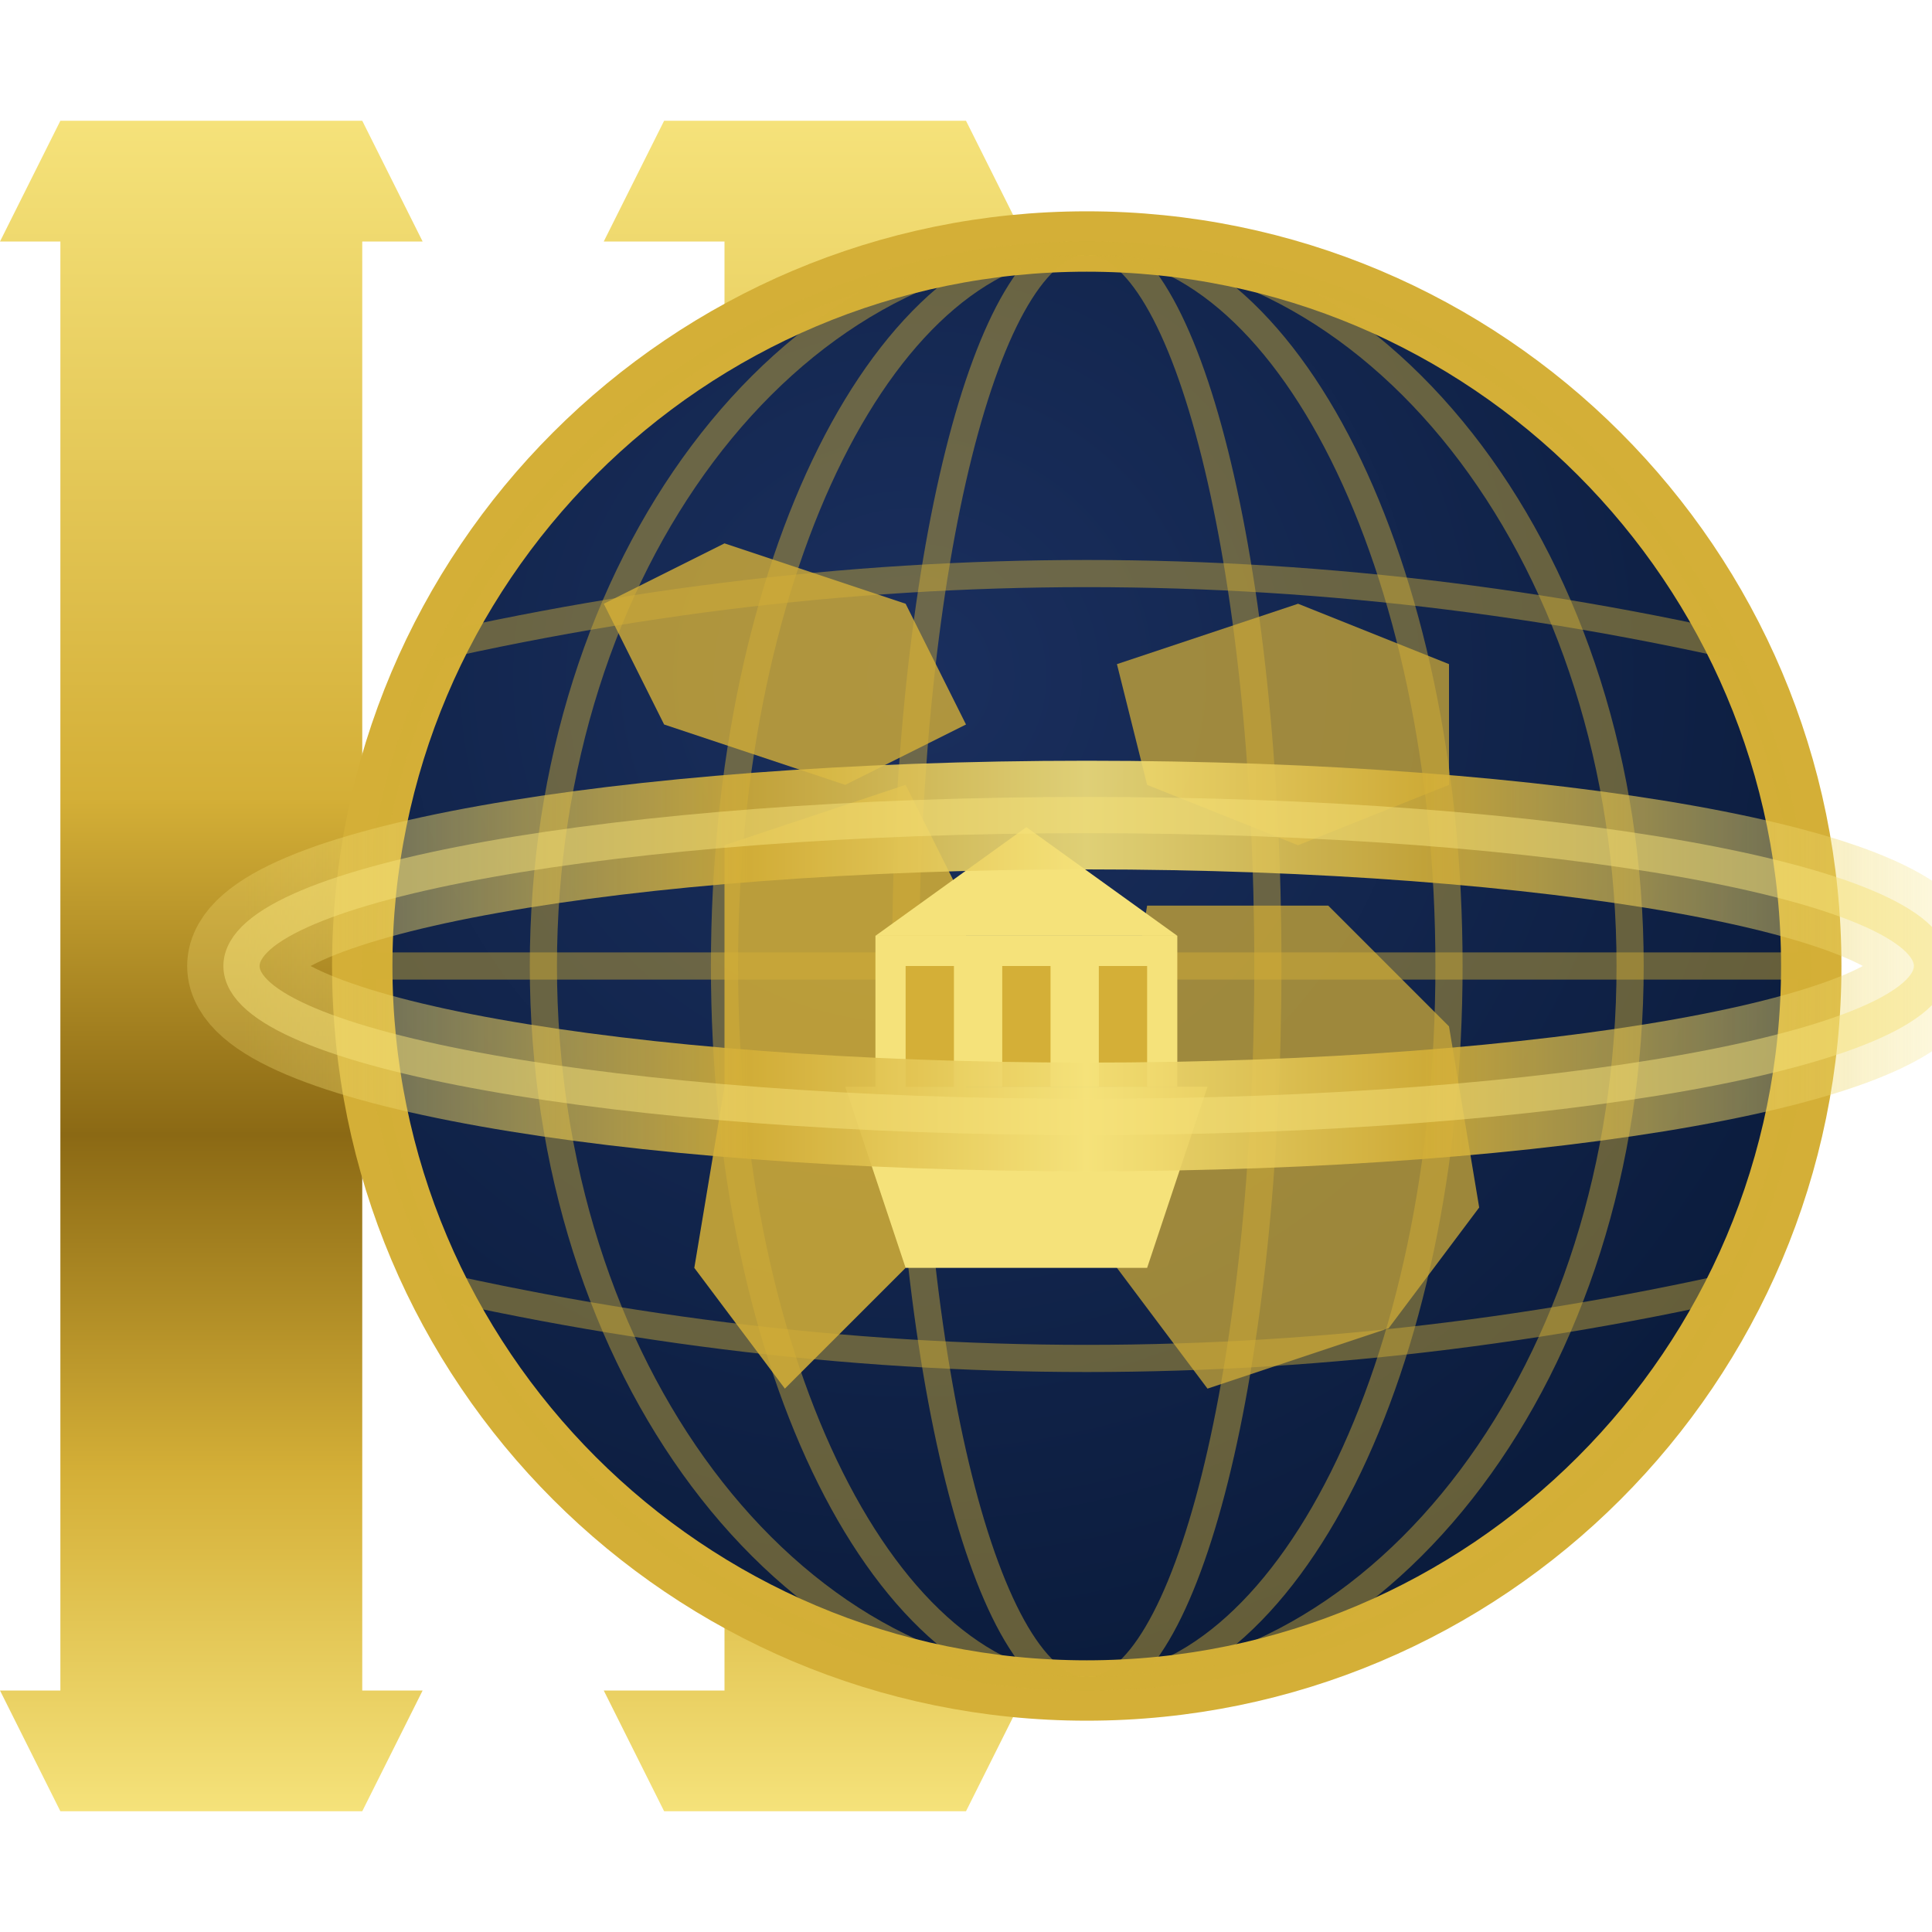
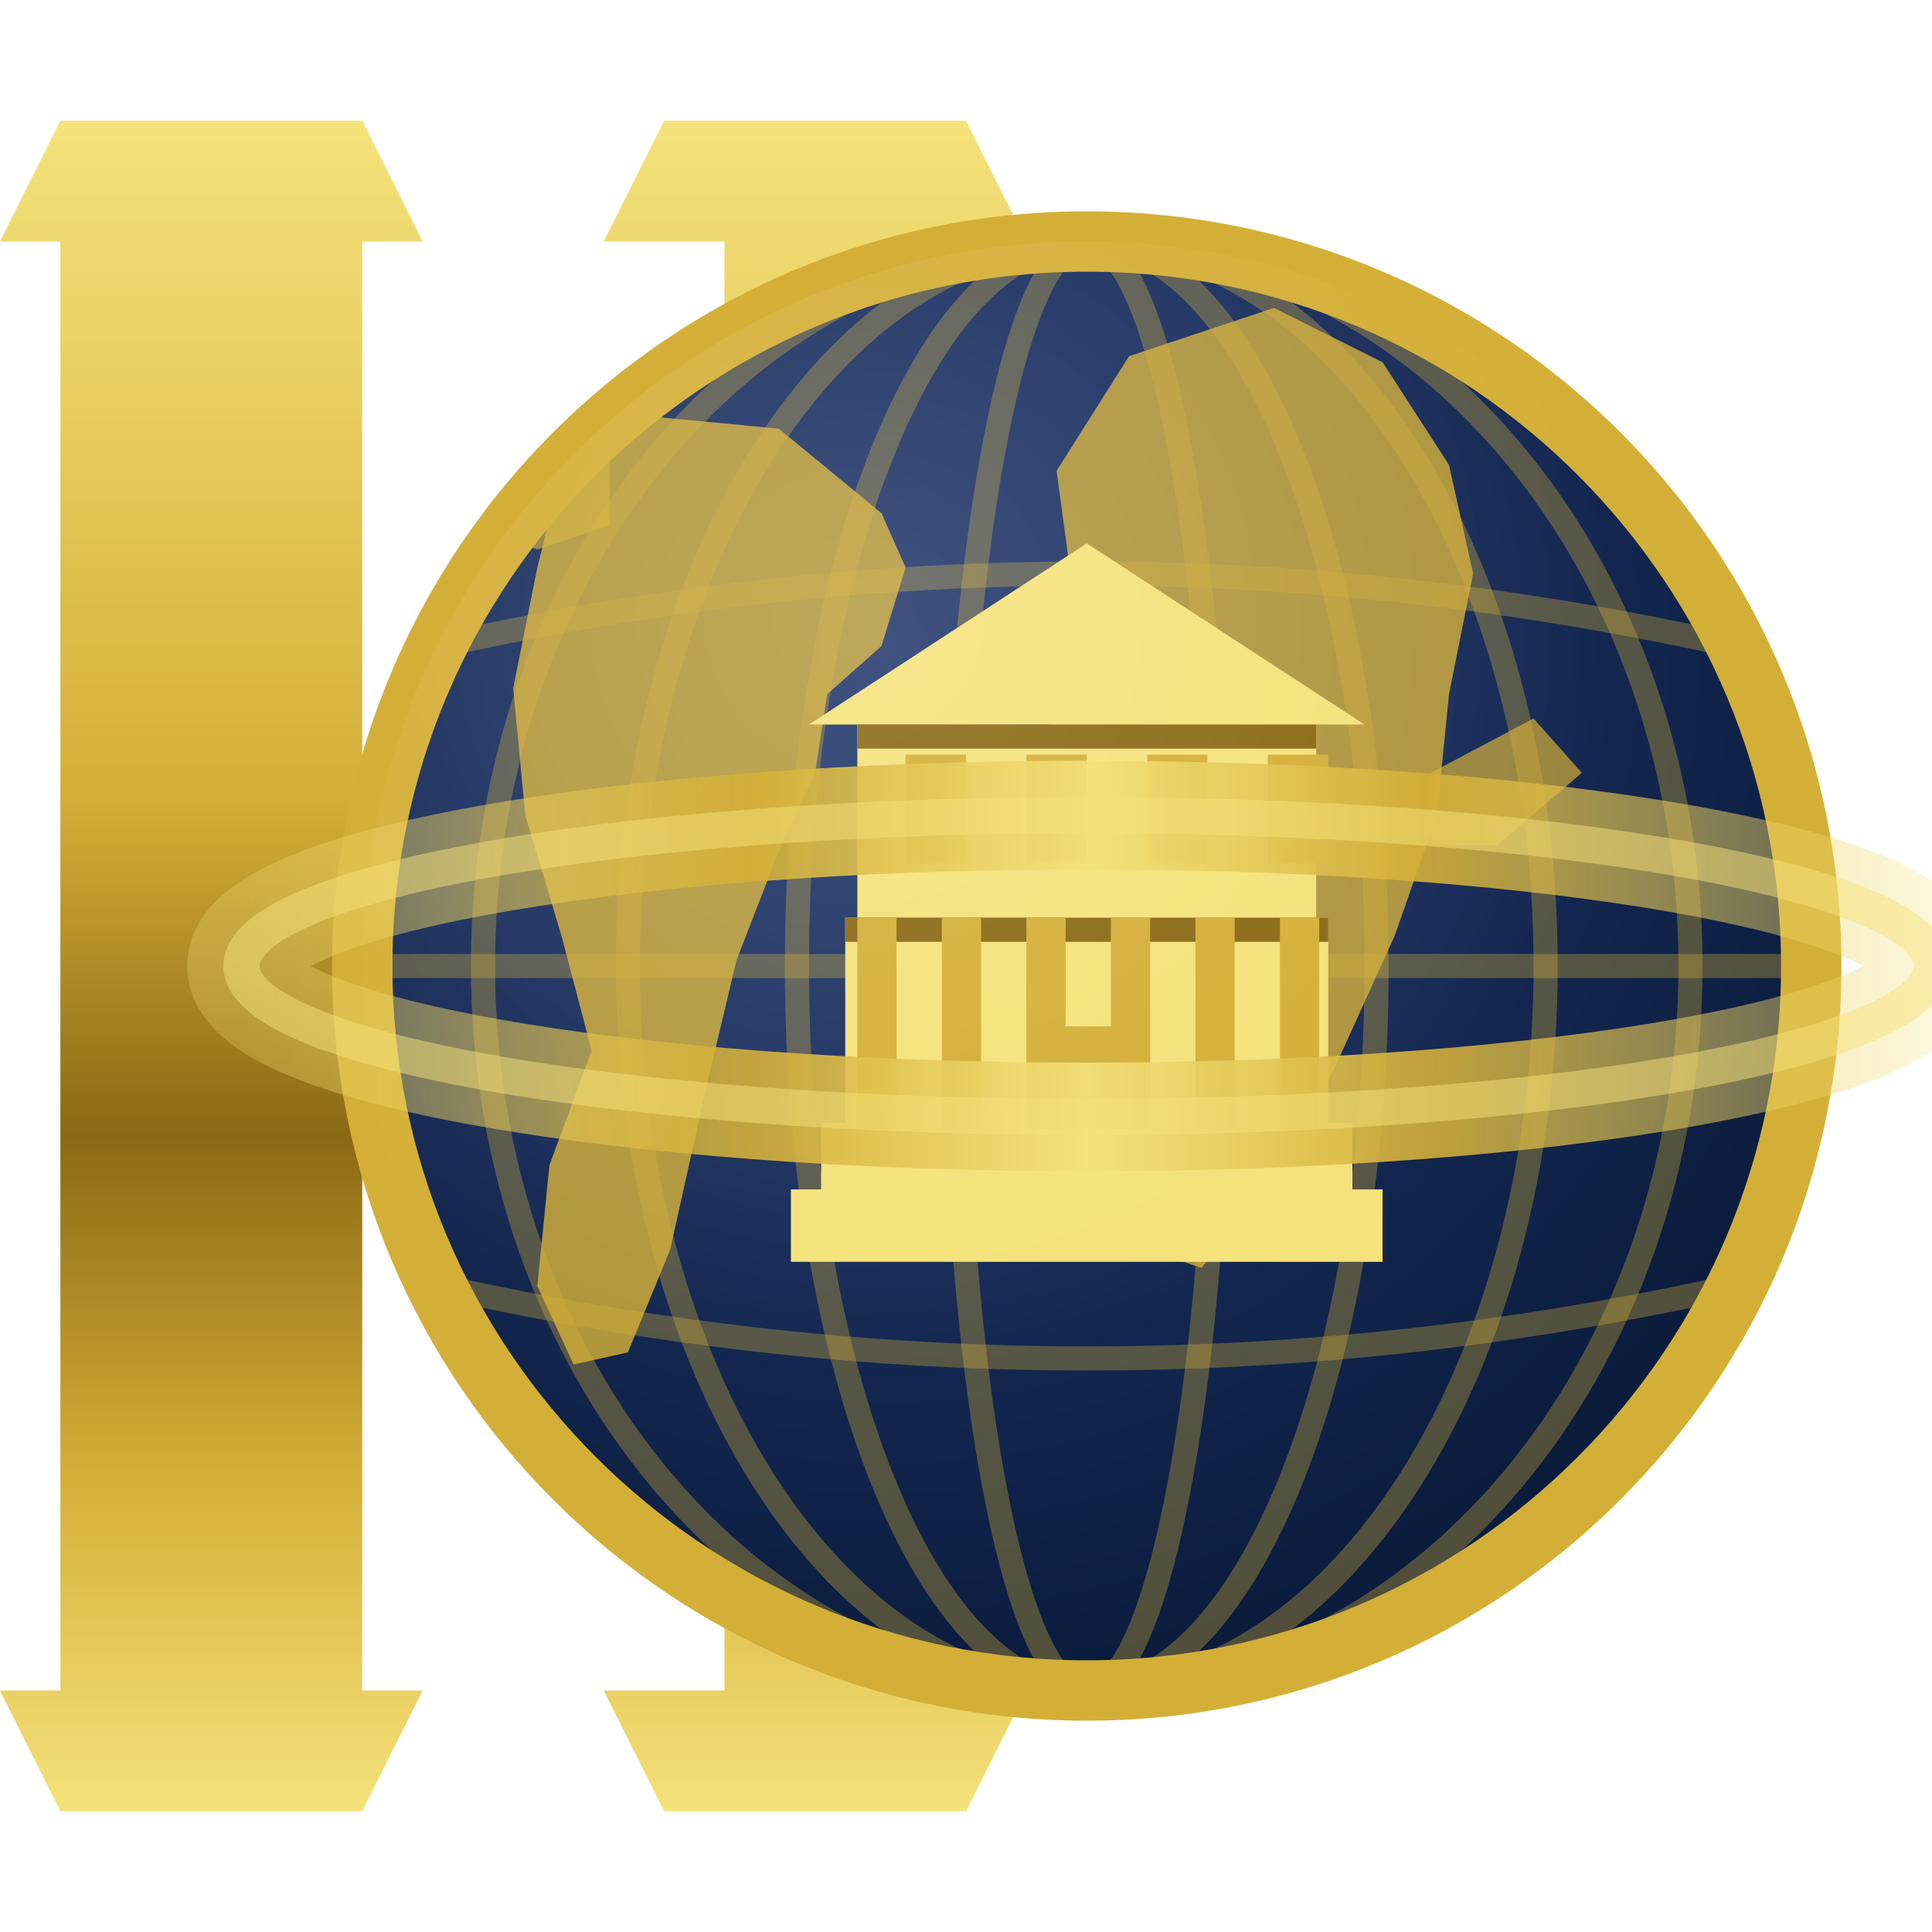
<svg xmlns="http://www.w3.org/2000/svg" viewBox="0 0 32 32" preserveAspectRatio="xMidYMid meet" role="img" aria-label="HOSPEDAH favicon">
  <defs>
    <linearGradient id="goldFav" x1="0" y1="0" x2="0" y2="1">
      <stop offset="0%" stop-color="#F5E27A" />
      <stop offset="40%" stop-color="#D4AF37" />
      <stop offset="60%" stop-color="#8B6914" />
      <stop offset="80%" stop-color="#D4AF37" />
      <stop offset="100%" stop-color="#F5E27A" />
    </linearGradient>
-     <radialGradient id="oceanFav" cx="38%" cy="30%" r="70%">
-       <stop offset="0%" stop-color="#1a2f5e" />
+     <radialGradient id="oceanFav" cx="36%" cy="28%" r="72%">
+       <stop offset="0%" stop-color="#243a6e" />
+       <stop offset="45%" stop-color="#1a2f5e" />
      <stop offset="100%" stop-color="#0B1C3D" />
+     </radialGradient>
+     <radialGradient id="oceanFavHL" cx="34%" cy="26%" r="52%">
+       <stop offset="0%" stop-color="#ffffff" stop-opacity="0.13" />
+       <stop offset="100%" stop-color="#ffffff" stop-opacity="0" />
    </radialGradient>
    <linearGradient id="ringFav" x1="0" y1="0" x2="1" y2="0">
      <stop offset="0%" stop-color="#F5E27A" stop-opacity="0.3" />
      <stop offset="30%" stop-color="#D4AF37" />
      <stop offset="50%" stop-color="#F5E27A" />
      <stop offset="70%" stop-color="#D4AF37" />
      <stop offset="100%" stop-color="#F5E27A" stop-opacity="0.3" />
    </linearGradient>
    <clipPath id="clipFav">
      <circle cx="18" cy="16" r="12" />
    </clipPath>
  </defs>
  <path fill="url(#goldFav)" d="M1 4 H6 V13 H12 V4 H17 V28 H12 V18 H6 V28 H1 Z M0 4 H7 L6 2 H1 Z M10 4 H17 L16 2 H11 Z M0 28 L1 30 H6 L7 28 Z M10 28 L11 30 H16 L17 28 Z" />
  <circle cx="18" cy="16" r="12" fill="url(#oceanFav)" stroke="#D4AF37" stroke-width="1" />
-   <g clip-path="url(#clipFav)" fill="none" stroke="#D4AF37" stroke-opacity="0.45" stroke-width="0.45">
-     <ellipse cx="18" cy="16" rx="3" ry="12" />
-     <ellipse cx="18" cy="16" rx="6" ry="12" />
-     <ellipse cx="18" cy="16" rx="9" ry="12" />
-     <ellipse cx="18" cy="16" rx="12" ry="12" />
+   <g clip-path="url(#clipFav)" fill="none" stroke="#D4AF37" stroke-opacity="0.35" stroke-width="0.4">
+     <ellipse cx="18" cy="16" rx="2.2" ry="12" />
+     <ellipse cx="18" cy="16" rx="4.8" ry="12" />
+     <ellipse cx="18" cy="16" rx="7.6" ry="12" />
+     <ellipse cx="18" cy="16" rx="10" ry="12" />
    <path d="M6 11 Q18 8 30 11" />
    <path d="M6 16 Q18 16 30 16" />
    <path d="M6 21 Q18 24 30 21" />
  </g>
  <g clip-path="url(#clipFav)">
-     <path fill="#D4AF37" fill-opacity="0.8" d="M10 10 L12 9 L15 10 L16 12 L14 13 L11 12 Z" />
-     <path fill="#D4AF37" fill-opacity="0.86" d="M12 14 L15 13 L16 15 L16 18 L15 21 L13 23 L11.5 21 L12 18 Z" />
-     <path fill="#D4AF37" fill-opacity="0.72" d="M18.5 11 L21.5 10 L24 11 L24 13 L21.5 14 L19 13 Z" />
-     <path fill="#D4AF37" fill-opacity="0.72" d="M19 15 L22 15 L24 17 L24.5 20 L23 22 L20 23 L18.5 21 L18.5 18 Z" />
-     <g fill="#F5E27A">
-       <path d="M14 18 H20 L19 21 H15 Z" />
-       <rect x="14.5" y="15.5" width="5" height="2.5" />
-       <polygon points="14.5,15.5 17,13.7 19.5,15.5" />
-       <rect x="15" y="16" width="0.8" height="2" fill="#D4AF37" />
-       <rect x="16.6" y="16" width="0.8" height="2" fill="#D4AF37" />
-       <rect x="18.2" y="16" width="0.8" height="2" fill="#D4AF37" />
-     </g>
+     <path fill="#D4AF37" fill-opacity="0.82" d="M9.2 8.2 L10.8 6.9 L12.9 7.1 L14.6 8.5 L15.0 9.4 L14.6 10.7 L13.7 11.5 L13.5 12.8 L12.9 14.1 L12.2 15.9 L11.7 18.0 L11.1 20.7 L10.4 22.4 L9.5 22.6 L8.9 21.3 L9.1 19.3 L9.8 17.4 L9.3 15.5 L8.7 13.5 L8.5 11.4 L8.9 9.4 Z" />
+     <path fill="#D4AF37" fill-opacity="0.65" d="M8.0 8.0 L9.3 7.2 L10.1 7.5 L10.1 8.7 L8.9 9.1 L7.8 8.7 Z" />
  </g>
+   <g clip-path="url(#clipFav)">
+     <path fill="#D4AF37" fill-opacity="0.80" d="M18.7 5.9 L21.1 5.1 L22.9 6.0 L24.0 7.7 L24.4 9.5 L24.0 11.5 L23.8 13.5 L23.1 15.5 L22.1 17.7 L20.8 19.9 L19.9 21.0 L18.7 20.6 L18.0 18.7 L18.0 16.6 L17.4 14.6 L17.3 12.5 L17.8 10.0 L17.5 7.8 Z" />
+     <path fill="#D4AF37" fill-opacity="0.70" d="M23.7 12.8 L25.4 11.9 L26.2 12.8 L24.8 14.0 L23.7 14.0 Z" />
+   </g>
+   <g clip-path="url(#clipFav)" fill="#F5E27A">
+     <rect x="13.1" y="19.7" width="9.8" height="1.2" />
+     <rect x="13.6" y="18.6" width="8.8" height="1.2" />
+     <rect x="14.0" y="15.2" width="8.0" height="3.5" />
+     <rect x="14.2" y="12.0" width="7.6" height="3.2" />
+     <polygon points="13.4,12.0 18,9.0 22.6,12.0" />
+     <rect x="14.0" y="15.2" width="8.0" height="0.4" fill="#8B6914" />
+     <rect x="14.2" y="12.0" width="7.6" height="0.4" fill="#8B6914" />
+     <rect x="14.2" y="15.2" width="0.65" height="3.5" fill="#D4AF37" />
+     <rect x="15.6" y="15.2" width="0.65" height="3.5" fill="#D4AF37" />
+     <rect x="17.0" y="15.2" width="0.65" height="3.5" fill="#D4AF37" />
+     <rect x="18.4" y="15.2" width="0.65" height="3.5" fill="#D4AF37" />
+     <rect x="19.8" y="15.2" width="0.65" height="3.5" fill="#D4AF37" />
+     <rect x="21.2" y="15.2" width="0.65" height="3.5" fill="#D4AF37" />
+     <rect x="15.0" y="12.5" width="1.0" height="1.8" fill="#D4AF37" />
+     <rect x="17.0" y="12.5" width="1.0" height="1.8" fill="#D4AF37" />
+     <rect x="19.0" y="12.5" width="1.0" height="1.8" fill="#D4AF37" />
+     <rect x="21.0" y="12.5" width="1.0" height="1.8" fill="#D4AF37" />
+     <rect x="17.3" y="17.0" width="1.4" height="1.7" fill="#D4AF37" />
+   </g>
+   <circle cx="18" cy="16" r="12" fill="url(#oceanFavHL)" />
  <ellipse cx="18" cy="16" rx="14" ry="2.5" fill="none" stroke="url(#ringFav)" stroke-width="1.8" opacity="0.9" />
  <ellipse cx="18" cy="16" rx="14" ry="2.5" fill="none" stroke="#F5E27A" stroke-width="0.6" opacity="0.5" />
</svg>
